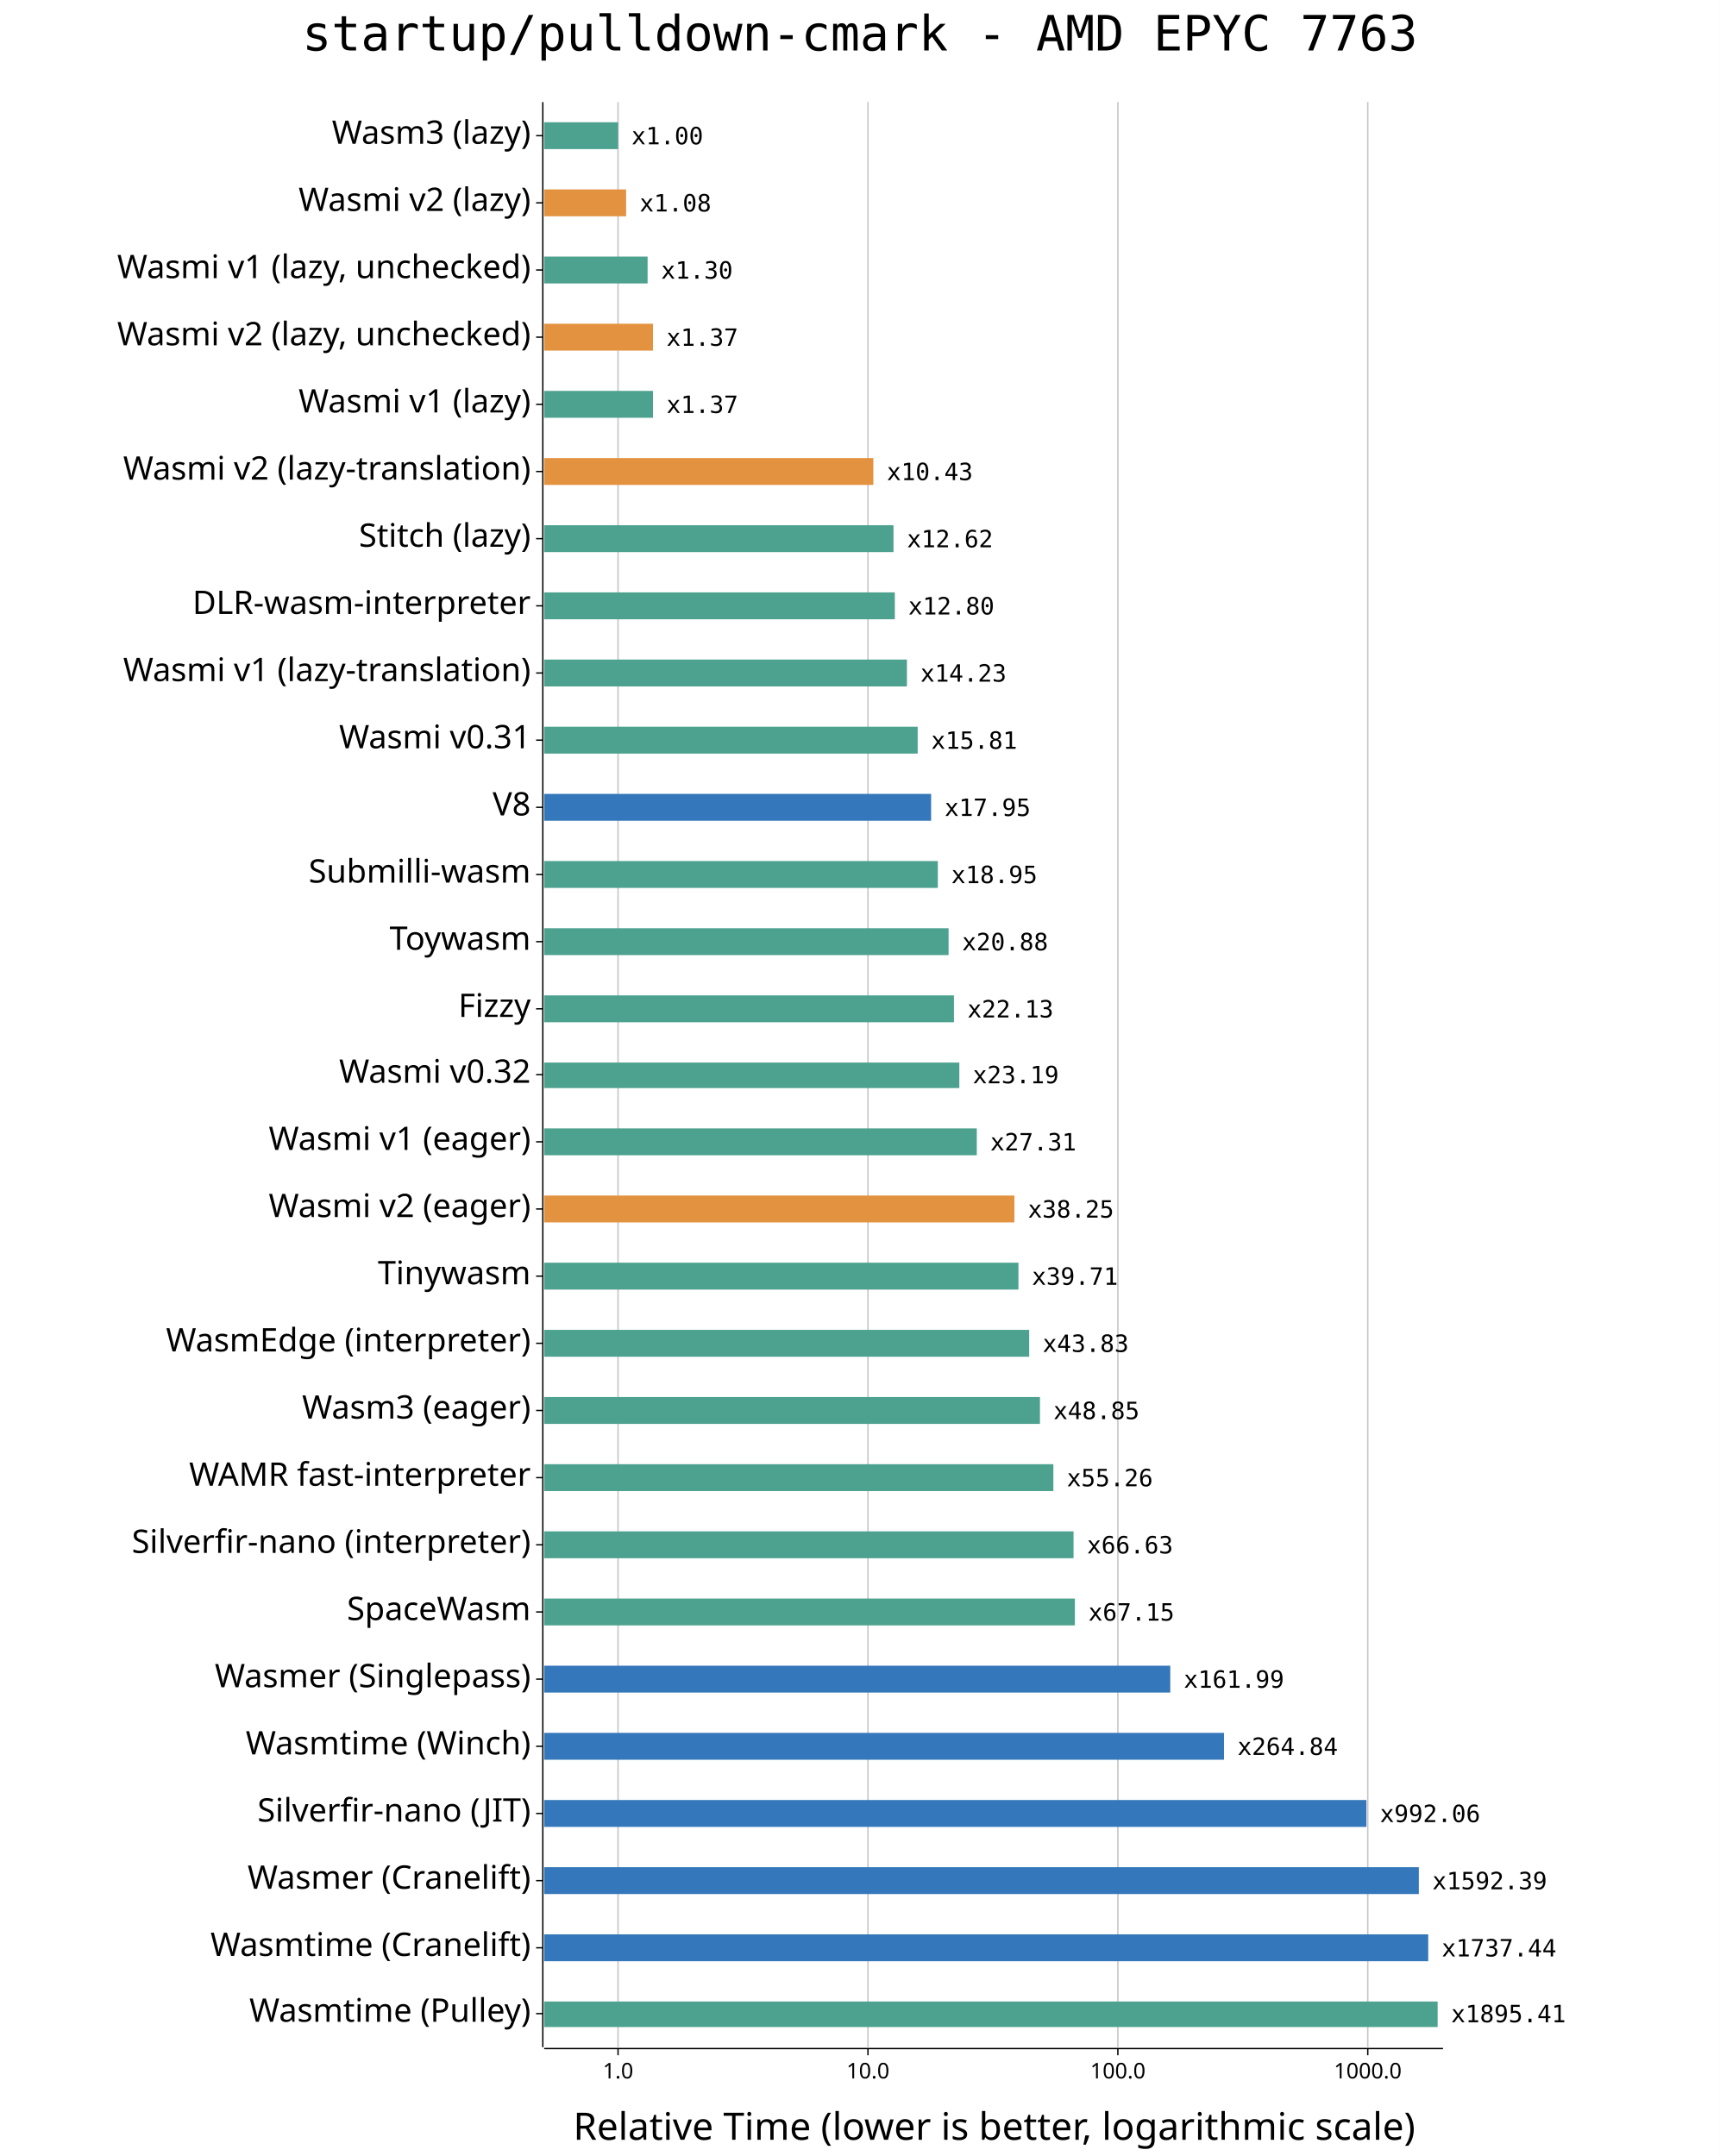
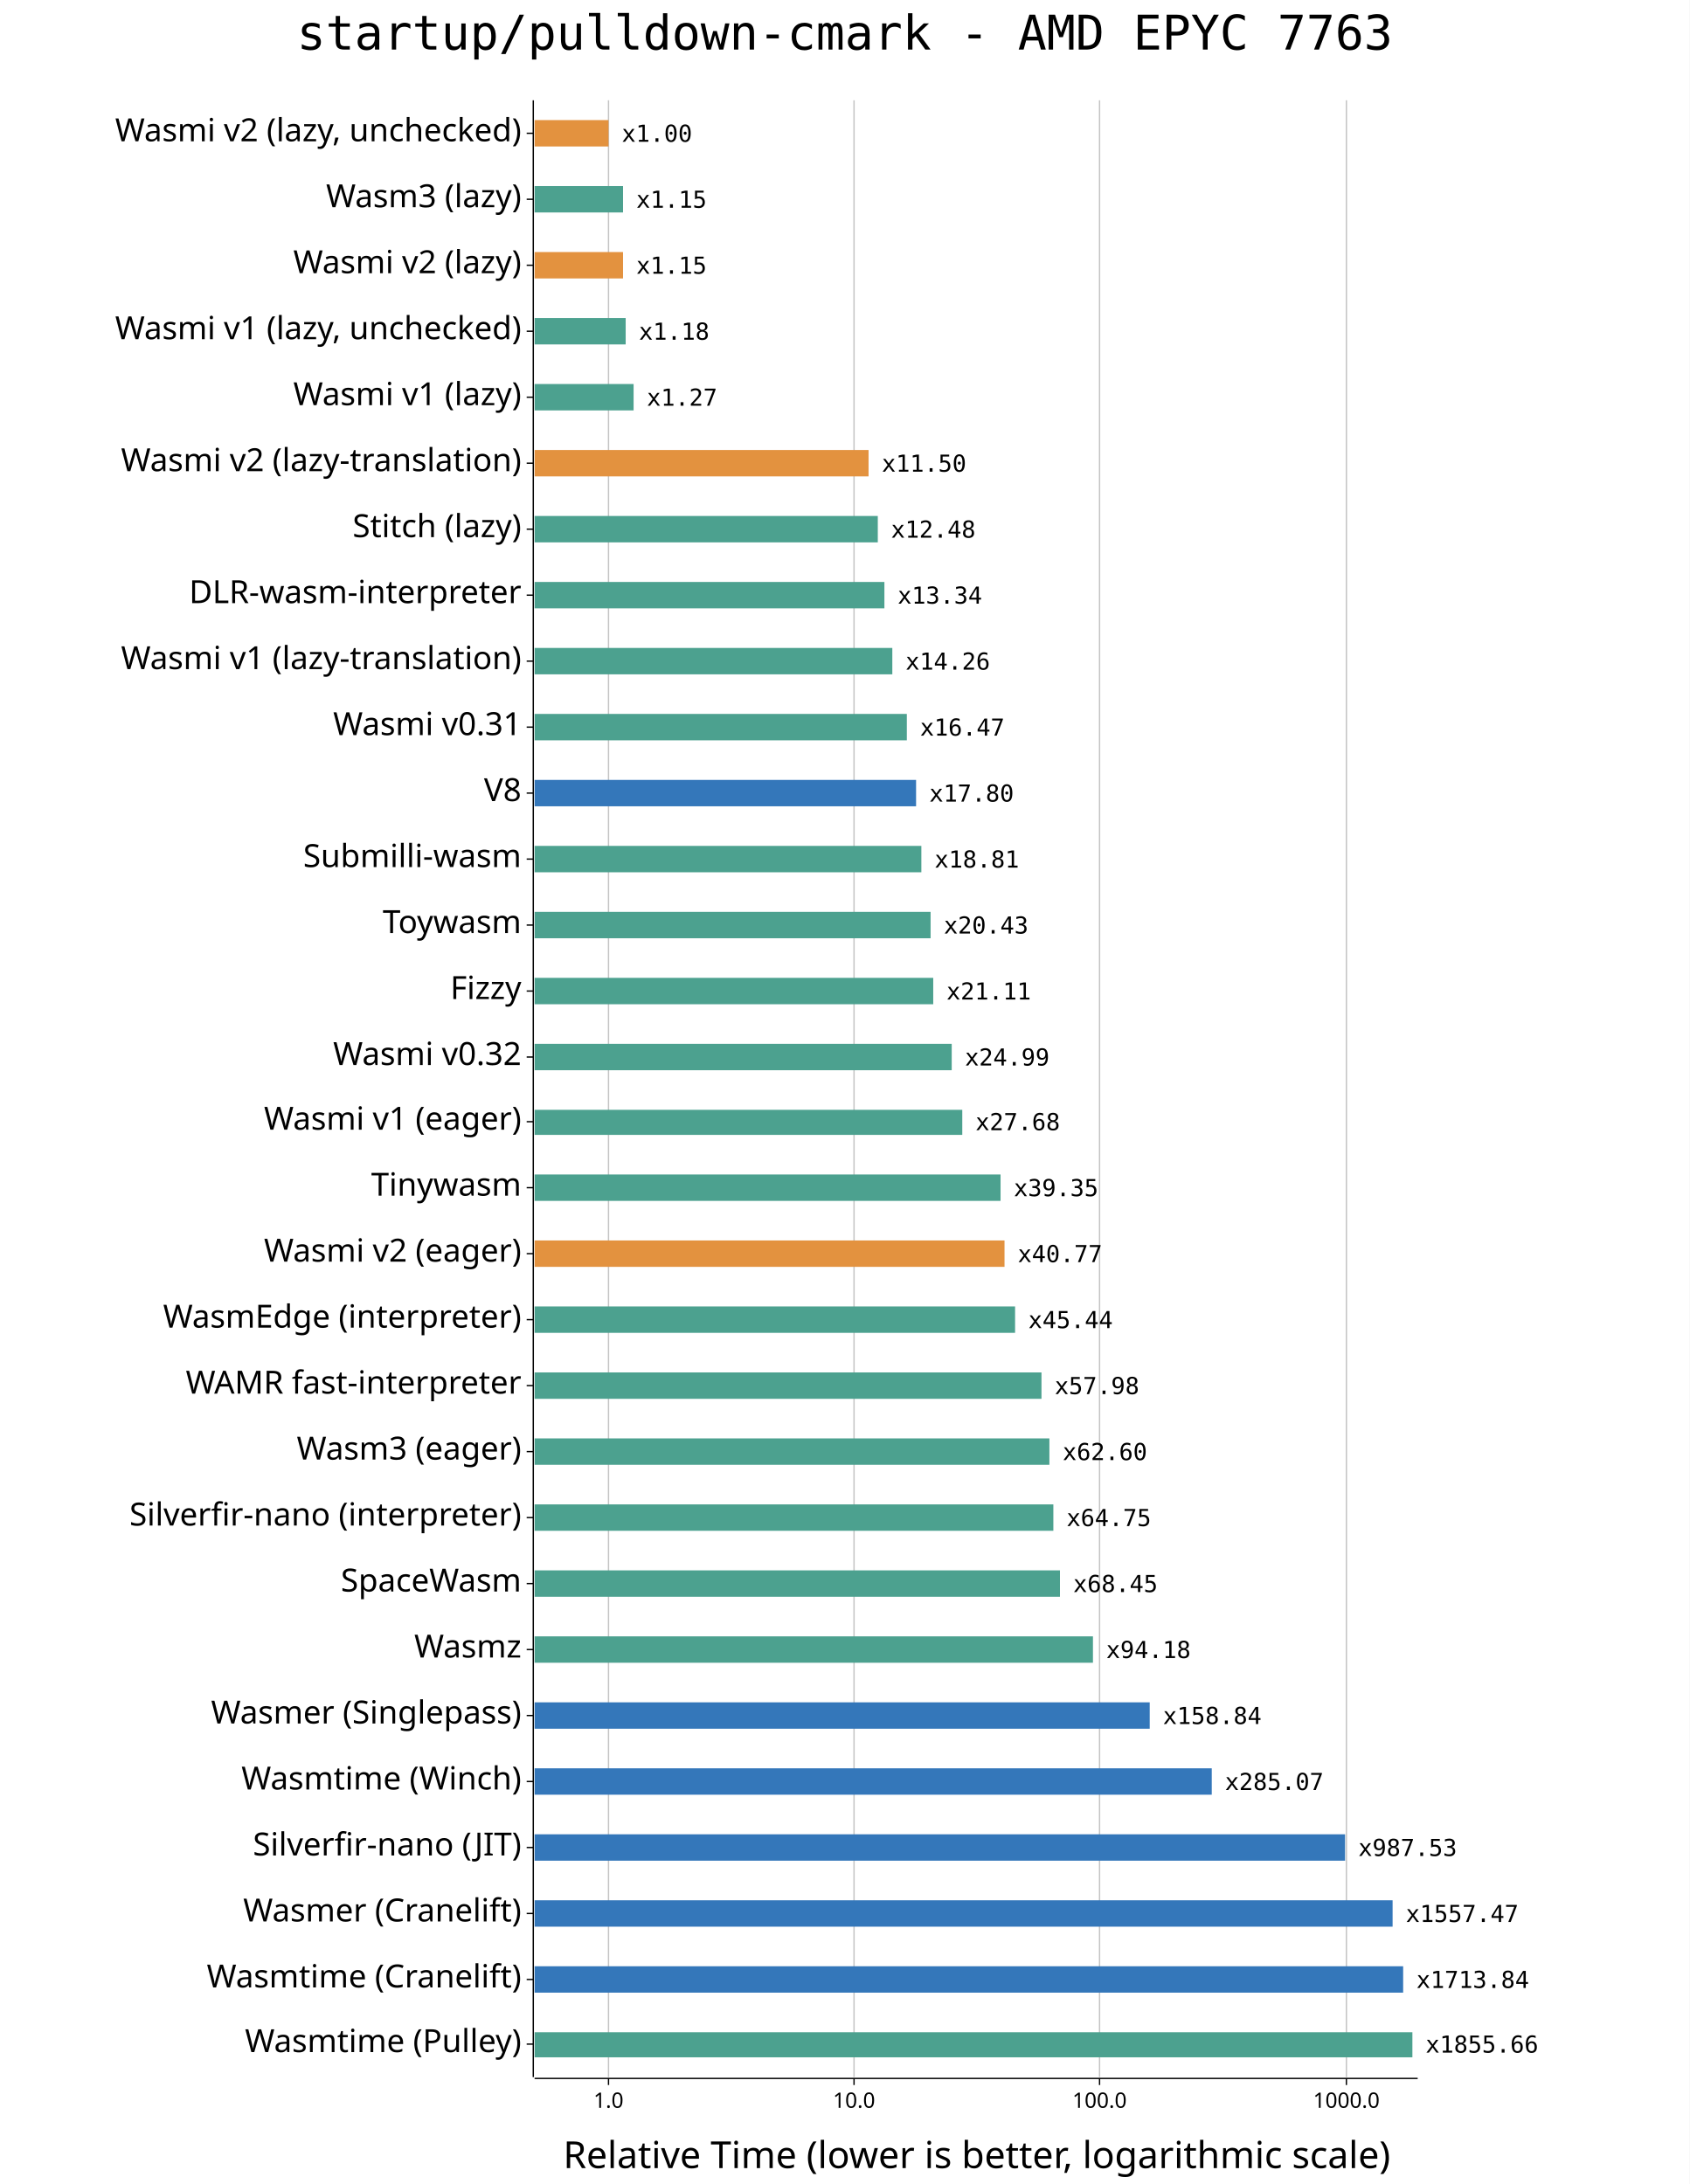
- <svg xmlns="http://www.w3.org/2000/svg" width="1280" height="1605" viewBox="0 0 1280 1605">
-   <rect x="0" y="0" width="1280" height="1605" opacity="1" fill="#FFFFFF" stroke="none" />
+ <svg xmlns="http://www.w3.org/2000/svg" width="1280" height="1655" viewBox="0 0 1280 1655">
+   <rect x="0" y="0" width="1280" height="1655" opacity="1" fill="#FFFFFF" stroke="none" />
  <text x="640" y="10" dy="0.76em" text-anchor="middle" font-family="monospace" font-size="36.29" opacity="1" fill="#000000">
startup/pulldown-cmark - AMD EPYC 7763
</text>
-   <line opacity="0.1" stroke="#000000" stroke-width="1" x1="460" y1="1524" x2="460" y2="76" />
-   <line opacity="0.1" stroke="#000000" stroke-width="1" x1="646" y1="1524" x2="646" y2="76" />
-   <line opacity="0.1" stroke="#000000" stroke-width="1" x1="832" y1="1524" x2="832" y2="76" />
-   <line opacity="0.1" stroke="#000000" stroke-width="1" x1="1018" y1="1524" x2="1018" y2="76" />
-   <text x="5" y="800" dy="0.76em" text-anchor="middle" font-family="sans-serif" font-size="28.226" opacity="1" fill="#000000" transform="rotate(270, 5, 800)">
+   <line opacity="0.1" stroke="#000000" stroke-width="1" x1="461" y1="1574" x2="461" y2="76" />
+   <line opacity="0.1" stroke="#000000" stroke-width="1" x1="647" y1="1574" x2="647" y2="76" />
+   <line opacity="0.1" stroke="#000000" stroke-width="1" x1="833" y1="1574" x2="833" y2="76" />
+   <line opacity="0.1" stroke="#000000" stroke-width="1" x1="1020" y1="1574" x2="1020" y2="76" />
+   <text x="5" y="825" dy="0.76em" text-anchor="middle" font-family="sans-serif" font-size="28.226" opacity="1" fill="#000000" transform="rotate(270, 5, 825)">

</text>
-   <text x="740" y="1600" dy="-0.5ex" text-anchor="middle" font-family="sans-serif" font-size="28.226" opacity="1" fill="#000000">
+   <text x="740" y="1650" dy="-0.5ex" text-anchor="middle" font-family="sans-serif" font-size="28.226" opacity="1" fill="#000000">
Relative Time (lower is better, logarithmic scale)
</text>
-   <line opacity="0.15" stroke="#000000" stroke-width="1" x1="460" y1="1524" x2="460" y2="76" />
-   <line opacity="0.15" stroke="#000000" stroke-width="1" x1="646" y1="1524" x2="646" y2="76" />
-   <line opacity="0.15" stroke="#000000" stroke-width="1" x1="832" y1="1524" x2="832" y2="76" />
-   <line opacity="0.15" stroke="#000000" stroke-width="1" x1="1018" y1="1524" x2="1018" y2="76" />
-   <polyline fill="none" opacity="1" stroke="#000000" stroke-width="1" points="404,76 404,1524 " />
-   <text x="395" y="1499" dy="0.5ex" text-anchor="end" font-family="sans-serif" font-size="24.194" opacity="1" fill="#000000">
+   <line opacity="0.15" stroke="#000000" stroke-width="1" x1="461" y1="1574" x2="461" y2="76" />
+   <line opacity="0.15" stroke="#000000" stroke-width="1" x1="647" y1="1574" x2="647" y2="76" />
+   <line opacity="0.15" stroke="#000000" stroke-width="1" x1="833" y1="1574" x2="833" y2="76" />
+   <line opacity="0.15" stroke="#000000" stroke-width="1" x1="1020" y1="1574" x2="1020" y2="76" />
+   <polyline fill="none" opacity="1" stroke="#000000" stroke-width="1" points="404,76 404,1574 " />
+   <text x="395" y="1549" dy="0.5ex" text-anchor="end" font-family="sans-serif" font-size="24.194" opacity="1" fill="#000000">
Wasmtime (Pulley)
</text>
-   <polyline fill="none" opacity="1" stroke="#000000" stroke-width="1" points="399,1499 404,1499 " />
+   <polyline fill="none" opacity="1" stroke="#000000" stroke-width="1" points="399,1549 404,1549 " />
+   <text x="395" y="1500" dy="0.5ex" text-anchor="end" font-family="sans-serif" font-size="24.194" opacity="1" fill="#000000">
+ Wasmtime (Cranelift)
+ </text>
+   <polyline fill="none" opacity="1" stroke="#000000" stroke-width="1" points="399,1500 404,1500 " />
  <text x="395" y="1450" dy="0.5ex" text-anchor="end" font-family="sans-serif" font-size="24.194" opacity="1" fill="#000000">
- Wasmtime (Cranelift)
+ Wasmer (Cranelift)
</text>
  <polyline fill="none" opacity="1" stroke="#000000" stroke-width="1" points="399,1450 404,1450 " />
  <text x="395" y="1400" dy="0.5ex" text-anchor="end" font-family="sans-serif" font-size="24.194" opacity="1" fill="#000000">
- Wasmer (Cranelift)
+ Silverfir-nano (JIT)
</text>
  <polyline fill="none" opacity="1" stroke="#000000" stroke-width="1" points="399,1400 404,1400 " />
  <text x="395" y="1350" dy="0.5ex" text-anchor="end" font-family="sans-serif" font-size="24.194" opacity="1" fill="#000000">
- Silverfir-nano (JIT)
+ Wasmtime (Winch)
</text>
  <polyline fill="none" opacity="1" stroke="#000000" stroke-width="1" points="399,1350 404,1350 " />
  <text x="395" y="1300" dy="0.5ex" text-anchor="end" font-family="sans-serif" font-size="24.194" opacity="1" fill="#000000">
- Wasmtime (Winch)
+ Wasmer (Singlepass)
</text>
  <polyline fill="none" opacity="1" stroke="#000000" stroke-width="1" points="399,1300 404,1300 " />
  <text x="395" y="1250" dy="0.5ex" text-anchor="end" font-family="sans-serif" font-size="24.194" opacity="1" fill="#000000">
- Wasmer (Singlepass)
+ Wasmz
</text>
  <polyline fill="none" opacity="1" stroke="#000000" stroke-width="1" points="399,1250 404,1250 " />
  <text x="395" y="1200" dy="0.5ex" text-anchor="end" font-family="sans-serif" font-size="24.194" opacity="1" fill="#000000">
SpaceWasm
</text>
  <polyline fill="none" opacity="1" stroke="#000000" stroke-width="1" points="399,1200 404,1200 " />
  <text x="395" y="1150" dy="0.5ex" text-anchor="end" font-family="sans-serif" font-size="24.194" opacity="1" fill="#000000">
Silverfir-nano (interpreter)
</text>
  <polyline fill="none" opacity="1" stroke="#000000" stroke-width="1" points="399,1150 404,1150 " />
  <text x="395" y="1100" dy="0.5ex" text-anchor="end" font-family="sans-serif" font-size="24.194" opacity="1" fill="#000000">
- WAMR fast-interpreter
+ Wasm3 (eager)
</text>
  <polyline fill="none" opacity="1" stroke="#000000" stroke-width="1" points="399,1100 404,1100 " />
  <text x="395" y="1050" dy="0.5ex" text-anchor="end" font-family="sans-serif" font-size="24.194" opacity="1" fill="#000000">
- Wasm3 (eager)
+ WAMR fast-interpreter
</text>
  <polyline fill="none" opacity="1" stroke="#000000" stroke-width="1" points="399,1050 404,1050 " />
  <text x="395" y="1000" dy="0.5ex" text-anchor="end" font-family="sans-serif" font-size="24.194" opacity="1" fill="#000000">
WasmEdge (interpreter)
</text>
  <polyline fill="none" opacity="1" stroke="#000000" stroke-width="1" points="399,1000 404,1000 " />
  <text x="395" y="950" dy="0.5ex" text-anchor="end" font-family="sans-serif" font-size="24.194" opacity="1" fill="#000000">
- Tinywasm
+ Wasmi v2 (eager)
</text>
  <polyline fill="none" opacity="1" stroke="#000000" stroke-width="1" points="399,950 404,950 " />
  <text x="395" y="900" dy="0.5ex" text-anchor="end" font-family="sans-serif" font-size="24.194" opacity="1" fill="#000000">
- Wasmi v2 (eager)
+ Tinywasm
</text>
  <polyline fill="none" opacity="1" stroke="#000000" stroke-width="1" points="399,900 404,900 " />
  <text x="395" y="850" dy="0.5ex" text-anchor="end" font-family="sans-serif" font-size="24.194" opacity="1" fill="#000000">
Wasmi v1 (eager)
</text>
  <polyline fill="none" opacity="1" stroke="#000000" stroke-width="1" points="399,850 404,850 " />
-   <text x="395" y="800" dy="0.5ex" text-anchor="end" font-family="sans-serif" font-size="24.194" opacity="1" fill="#000000">
+   <text x="395" y="801" dy="0.5ex" text-anchor="end" font-family="sans-serif" font-size="24.194" opacity="1" fill="#000000">
Wasmi v0.32
</text>
-   <polyline fill="none" opacity="1" stroke="#000000" stroke-width="1" points="399,800 404,800 " />
+   <polyline fill="none" opacity="1" stroke="#000000" stroke-width="1" points="399,801 404,801 " />
  <text x="395" y="751" dy="0.5ex" text-anchor="end" font-family="sans-serif" font-size="24.194" opacity="1" fill="#000000">
Fizzy
</text>
  <polyline fill="none" opacity="1" stroke="#000000" stroke-width="1" points="399,751 404,751 " />
  <text x="395" y="701" dy="0.5ex" text-anchor="end" font-family="sans-serif" font-size="24.194" opacity="1" fill="#000000">
Toywasm
</text>
  <polyline fill="none" opacity="1" stroke="#000000" stroke-width="1" points="399,701 404,701 " />
  <text x="395" y="651" dy="0.5ex" text-anchor="end" font-family="sans-serif" font-size="24.194" opacity="1" fill="#000000">
Submilli-wasm
</text>
  <polyline fill="none" opacity="1" stroke="#000000" stroke-width="1" points="399,651 404,651 " />
  <text x="395" y="601" dy="0.5ex" text-anchor="end" font-family="sans-serif" font-size="24.194" opacity="1" fill="#000000">
V8
</text>
  <polyline fill="none" opacity="1" stroke="#000000" stroke-width="1" points="399,601 404,601 " />
  <text x="395" y="551" dy="0.5ex" text-anchor="end" font-family="sans-serif" font-size="24.194" opacity="1" fill="#000000">
Wasmi v0.31
</text>
  <polyline fill="none" opacity="1" stroke="#000000" stroke-width="1" points="399,551 404,551 " />
  <text x="395" y="501" dy="0.5ex" text-anchor="end" font-family="sans-serif" font-size="24.194" opacity="1" fill="#000000">
Wasmi v1 (lazy-translation)
</text>
  <polyline fill="none" opacity="1" stroke="#000000" stroke-width="1" points="399,501 404,501 " />
  <text x="395" y="451" dy="0.5ex" text-anchor="end" font-family="sans-serif" font-size="24.194" opacity="1" fill="#000000">
DLR-wasm-interpreter
</text>
  <polyline fill="none" opacity="1" stroke="#000000" stroke-width="1" points="399,451 404,451 " />
  <text x="395" y="401" dy="0.5ex" text-anchor="end" font-family="sans-serif" font-size="24.194" opacity="1" fill="#000000">
Stitch (lazy)
</text>
  <polyline fill="none" opacity="1" stroke="#000000" stroke-width="1" points="399,401 404,401 " />
  <text x="395" y="351" dy="0.5ex" text-anchor="end" font-family="sans-serif" font-size="24.194" opacity="1" fill="#000000">
Wasmi v2 (lazy-translation)
</text>
  <polyline fill="none" opacity="1" stroke="#000000" stroke-width="1" points="399,351 404,351 " />
  <text x="395" y="301" dy="0.5ex" text-anchor="end" font-family="sans-serif" font-size="24.194" opacity="1" fill="#000000">
Wasmi v1 (lazy)
</text>
  <polyline fill="none" opacity="1" stroke="#000000" stroke-width="1" points="399,301 404,301 " />
  <text x="395" y="251" dy="0.5ex" text-anchor="end" font-family="sans-serif" font-size="24.194" opacity="1" fill="#000000">
- Wasmi v2 (lazy, unchecked)
+ Wasmi v1 (lazy, unchecked)
</text>
  <polyline fill="none" opacity="1" stroke="#000000" stroke-width="1" points="399,251 404,251 " />
  <text x="395" y="201" dy="0.5ex" text-anchor="end" font-family="sans-serif" font-size="24.194" opacity="1" fill="#000000">
- Wasmi v1 (lazy, unchecked)
+ Wasmi v2 (lazy)
</text>
  <polyline fill="none" opacity="1" stroke="#000000" stroke-width="1" points="399,201 404,201 " />
  <text x="395" y="151" dy="0.5ex" text-anchor="end" font-family="sans-serif" font-size="24.194" opacity="1" fill="#000000">
- Wasmi v2 (lazy)
+ Wasm3 (lazy)
</text>
  <polyline fill="none" opacity="1" stroke="#000000" stroke-width="1" points="399,151 404,151 " />
  <text x="395" y="101" dy="0.5ex" text-anchor="end" font-family="sans-serif" font-size="24.194" opacity="1" fill="#000000">
- Wasm3 (lazy)
+ Wasmi v2 (lazy, unchecked)
</text>
  <polyline fill="none" opacity="1" stroke="#000000" stroke-width="1" points="399,101 404,101 " />
-   <polyline fill="none" opacity="1" stroke="#000000" stroke-width="1" points="405,1525 1074,1525 " />
-   <text x="460" y="1535" dy="0.76em" text-anchor="middle" font-family="sans-serif" font-size="16.129" opacity="1" fill="#000000">
+   <polyline fill="none" opacity="1" stroke="#000000" stroke-width="1" points="405,1575 1074,1575 " />
+   <text x="461" y="1585" dy="0.76em" text-anchor="middle" font-family="sans-serif" font-size="16.129" opacity="1" fill="#000000">
1.0
</text>
-   <polyline fill="none" opacity="1" stroke="#000000" stroke-width="1" points="460,1525 460,1530 " />
-   <text x="646" y="1535" dy="0.76em" text-anchor="middle" font-family="sans-serif" font-size="16.129" opacity="1" fill="#000000">
+   <polyline fill="none" opacity="1" stroke="#000000" stroke-width="1" points="461,1575 461,1580 " />
+   <text x="647" y="1585" dy="0.76em" text-anchor="middle" font-family="sans-serif" font-size="16.129" opacity="1" fill="#000000">
10.0
</text>
-   <polyline fill="none" opacity="1" stroke="#000000" stroke-width="1" points="646,1525 646,1530 " />
-   <text x="832" y="1535" dy="0.76em" text-anchor="middle" font-family="sans-serif" font-size="16.129" opacity="1" fill="#000000">
+   <polyline fill="none" opacity="1" stroke="#000000" stroke-width="1" points="647,1575 647,1580 " />
+   <text x="833" y="1585" dy="0.76em" text-anchor="middle" font-family="sans-serif" font-size="16.129" opacity="1" fill="#000000">
100.0
</text>
-   <polyline fill="none" opacity="1" stroke="#000000" stroke-width="1" points="832,1525 832,1530 " />
-   <text x="1018" y="1535" dy="0.76em" text-anchor="middle" font-family="sans-serif" font-size="16.129" opacity="1" fill="#000000">
+   <polyline fill="none" opacity="1" stroke="#000000" stroke-width="1" points="833,1575 833,1580 " />
+   <text x="1020" y="1585" dy="0.76em" text-anchor="middle" font-family="sans-serif" font-size="16.129" opacity="1" fill="#000000">
1000.0
</text>
-   <polyline fill="none" opacity="1" stroke="#000000" stroke-width="1" points="1018,1525 1018,1530 " />
-   <rect x="405" y="990" width="361" height="20" opacity="1" fill="#4CA18F" stroke="none" />
-   <rect x="405" y="241" width="81" height="20" opacity="1" fill="#E3923F" stroke="none" />
-   <rect x="405" y="541" width="278" height="20" opacity="1" fill="#4CA18F" stroke="none" />
-   <rect x="405" y="341" width="245" height="20" opacity="1" fill="#E3923F" stroke="none" />
-   <rect x="405" y="1340" width="612" height="20" opacity="1" fill="#3477BA" stroke="none" />
-   <rect x="405" y="691" width="301" height="20" opacity="1" fill="#4CA18F" stroke="none" />
-   <rect x="405" y="291" width="81" height="20" opacity="1" fill="#4CA18F" stroke="none" />
-   <rect x="405" y="890" width="350" height="20" opacity="1" fill="#E3923F" stroke="none" />
-   <rect x="405" y="191" width="77" height="20" opacity="1" fill="#4CA18F" stroke="none" />
-   <rect x="405" y="940" width="353" height="20" opacity="1" fill="#4CA18F" stroke="none" />
-   <rect x="405" y="1290" width="506" height="20" opacity="1" fill="#3477BA" stroke="none" />
-   <rect x="405" y="591" width="288" height="20" opacity="1" fill="#3477BA" stroke="none" />
-   <rect x="405" y="141" width="61" height="20" opacity="1" fill="#E3923F" stroke="none" />
-   <rect x="405" y="1040" width="369" height="20" opacity="1" fill="#4CA18F" stroke="none" />
-   <rect x="405" y="1440" width="658" height="20" opacity="1" fill="#3477BA" stroke="none" />
-   <rect x="405" y="1390" width="651" height="20" opacity="1" fill="#3477BA" stroke="none" />
-   <rect x="405" y="1490" width="665" height="19" opacity="1" fill="#4CA18F" stroke="none" />
-   <rect x="405" y="1090" width="379" height="20" opacity="1" fill="#4CA18F" stroke="none" />
-   <rect x="405" y="91" width="55" height="20" opacity="1" fill="#4CA18F" stroke="none" />
+   <polyline fill="none" opacity="1" stroke="#000000" stroke-width="1" points="1020,1575 1020,1580 " />
+   <rect x="405" y="491" width="271" height="20" opacity="1" fill="#4CA18F" stroke="none" />
+   <rect x="405" y="591" width="289" height="20" opacity="1" fill="#3477BA" stroke="none" />
+   <rect x="405" y="791" width="316" height="20" opacity="1" fill="#4CA18F" stroke="none" />
+   <rect x="405" y="341" width="253" height="20" opacity="1" fill="#E3923F" stroke="none" />
+   <rect x="405" y="1440" width="650" height="20" opacity="1" fill="#3477BA" stroke="none" />
+   <rect x="405" y="1340" width="513" height="20" opacity="1" fill="#3477BA" stroke="none" />
+   <rect x="405" y="641" width="293" height="20" opacity="1" fill="#4CA18F" stroke="none" />
+   <rect x="405" y="191" width="67" height="20" opacity="1" fill="#E3923F" stroke="none" />
+   <rect x="405" y="1240" width="423" height="20" opacity="1" fill="#4CA18F" stroke="none" />
+   <rect x="405" y="241" width="69" height="20" opacity="1" fill="#4CA18F" stroke="none" />
  <rect x="405" y="391" width="260" height="20" opacity="1" fill="#4CA18F" stroke="none" />
-   <rect x="405" y="1190" width="395" height="20" opacity="1" fill="#4CA18F" stroke="none" />
-   <rect x="405" y="741" width="305" height="20" opacity="1" fill="#4CA18F" stroke="none" />
-   <rect x="405" y="441" width="261" height="20" opacity="1" fill="#4CA18F" stroke="none" />
-   <rect x="405" y="840" width="322" height="20" opacity="1" fill="#4CA18F" stroke="none" />
-   <rect x="405" y="641" width="293" height="20" opacity="1" fill="#4CA18F" stroke="none" />
-   <rect x="405" y="1240" width="466" height="20" opacity="1" fill="#3477BA" stroke="none" />
-   <rect x="405" y="791" width="309" height="19" opacity="1" fill="#4CA18F" stroke="none" />
-   <rect x="405" y="1140" width="394" height="20" opacity="1" fill="#4CA18F" stroke="none" />
-   <rect x="405" y="491" width="270" height="20" opacity="1" fill="#4CA18F" stroke="none" />
-   <text x="1080" y="1501" dy="0.5ex" text-anchor="start" font-family="monospace" font-size="17.742" opacity="1" fill="#000000">
- x1895.41
- </text>
-   <text x="1073" y="1452" dy="0.5ex" text-anchor="start" font-family="monospace" font-size="17.742" opacity="1" fill="#000000">
- x1737.44
- </text>
-   <text x="1066" y="1402" dy="0.5ex" text-anchor="start" font-family="monospace" font-size="17.742" opacity="1" fill="#000000">
- x1592.39
- </text>
-   <text x="1027" y="1352" dy="0.5ex" text-anchor="start" font-family="monospace" font-size="17.742" opacity="1" fill="#000000">
- x992.06
- </text>
-   <text x="921" y="1302" dy="0.5ex" text-anchor="start" font-family="monospace" font-size="17.742" opacity="1" fill="#000000">
- x264.84
- </text>
-   <text x="881" y="1252" dy="0.5ex" text-anchor="start" font-family="monospace" font-size="17.742" opacity="1" fill="#000000">
- x161.99
- </text>
-   <text x="810" y="1202" dy="0.5ex" text-anchor="start" font-family="monospace" font-size="17.742" opacity="1" fill="#000000">
- x67.15
- </text>
-   <text x="809" y="1152" dy="0.5ex" text-anchor="start" font-family="monospace" font-size="17.742" opacity="1" fill="#000000">
- x66.63
- </text>
-   <text x="794" y="1102" dy="0.5ex" text-anchor="start" font-family="monospace" font-size="17.742" opacity="1" fill="#000000">
- x55.26
- </text>
-   <text x="784" y="1052" dy="0.5ex" text-anchor="start" font-family="monospace" font-size="17.742" opacity="1" fill="#000000">
- x48.85
- </text>
-   <text x="776" y="1002" dy="0.5ex" text-anchor="start" font-family="monospace" font-size="17.742" opacity="1" fill="#000000">
- x43.83
- </text>
-   <text x="768" y="952" dy="0.5ex" text-anchor="start" font-family="monospace" font-size="17.742" opacity="1" fill="#000000">
- x39.71
- </text>
-   <text x="765" y="902" dy="0.5ex" text-anchor="start" font-family="monospace" font-size="17.742" opacity="1" fill="#000000">
- x38.25
- </text>
-   <text x="737" y="852" dy="0.5ex" text-anchor="start" font-family="monospace" font-size="17.742" opacity="1" fill="#000000">
- x27.31
- </text>
-   <text x="724" y="802" dy="0.5ex" text-anchor="start" font-family="monospace" font-size="17.742" opacity="1" fill="#000000">
- x23.19
- </text>
-   <text x="720" y="753" dy="0.5ex" text-anchor="start" font-family="monospace" font-size="17.742" opacity="1" fill="#000000">
- x22.13
- </text>
-   <text x="716" y="703" dy="0.5ex" text-anchor="start" font-family="monospace" font-size="17.742" opacity="1" fill="#000000">
- x20.88
+   <rect x="405" y="1540" width="665" height="19" opacity="1" fill="#4CA18F" stroke="none" />
+   <rect x="405" y="91" width="56" height="20" opacity="1" fill="#E3923F" stroke="none" />
+   <rect x="405" y="691" width="300" height="20" opacity="1" fill="#4CA18F" stroke="none" />
+   <rect x="405" y="940" width="356" height="20" opacity="1" fill="#E3923F" stroke="none" />
+   <rect x="405" y="291" width="75" height="20" opacity="1" fill="#4CA18F" stroke="none" />
+   <rect x="405" y="890" width="353" height="20" opacity="1" fill="#4CA18F" stroke="none" />
+   <rect x="405" y="441" width="265" height="20" opacity="1" fill="#4CA18F" stroke="none" />
+   <rect x="405" y="1040" width="384" height="20" opacity="1" fill="#4CA18F" stroke="none" />
+   <rect x="405" y="1390" width="614" height="20" opacity="1" fill="#3477BA" stroke="none" />
+   <rect x="405" y="141" width="67" height="20" opacity="1" fill="#4CA18F" stroke="none" />
+   <rect x="405" y="741" width="302" height="20" opacity="1" fill="#4CA18F" stroke="none" />
+   <rect x="405" y="990" width="364" height="20" opacity="1" fill="#4CA18F" stroke="none" />
+   <rect x="405" y="1290" width="466" height="20" opacity="1" fill="#3477BA" stroke="none" />
+   <rect x="405" y="1140" width="393" height="20" opacity="1" fill="#4CA18F" stroke="none" />
+   <rect x="405" y="1090" width="390" height="20" opacity="1" fill="#4CA18F" stroke="none" />
+   <rect x="405" y="541" width="282" height="20" opacity="1" fill="#4CA18F" stroke="none" />
+   <rect x="405" y="1490" width="658" height="20" opacity="1" fill="#3477BA" stroke="none" />
+   <rect x="405" y="1190" width="398" height="20" opacity="1" fill="#4CA18F" stroke="none" />
+   <rect x="405" y="841" width="324" height="19" opacity="1" fill="#4CA18F" stroke="none" />
+   <text x="1080" y="1551" dy="0.5ex" text-anchor="start" font-family="monospace" font-size="17.742" opacity="1" fill="#000000">
+ x1855.66
+ </text>
+   <text x="1073" y="1502" dy="0.5ex" text-anchor="start" font-family="monospace" font-size="17.742" opacity="1" fill="#000000">
+ x1713.84
+ </text>
+   <text x="1065" y="1452" dy="0.5ex" text-anchor="start" font-family="monospace" font-size="17.742" opacity="1" fill="#000000">
+ x1557.47
+ </text>
+   <text x="1029" y="1402" dy="0.5ex" text-anchor="start" font-family="monospace" font-size="17.742" opacity="1" fill="#000000">
+ x987.53
+ </text>
+   <text x="928" y="1352" dy="0.5ex" text-anchor="start" font-family="monospace" font-size="17.742" opacity="1" fill="#000000">
+ x285.07
+ </text>
+   <text x="881" y="1302" dy="0.5ex" text-anchor="start" font-family="monospace" font-size="17.742" opacity="1" fill="#000000">
+ x158.84
+ </text>
+   <text x="838" y="1252" dy="0.5ex" text-anchor="start" font-family="monospace" font-size="17.742" opacity="1" fill="#000000">
+ x94.18
+ </text>
+   <text x="813" y="1202" dy="0.5ex" text-anchor="start" font-family="monospace" font-size="17.742" opacity="1" fill="#000000">
+ x68.45
+ </text>
+   <text x="808" y="1152" dy="0.5ex" text-anchor="start" font-family="monospace" font-size="17.742" opacity="1" fill="#000000">
+ x64.75
+ </text>
+   <text x="805" y="1102" dy="0.5ex" text-anchor="start" font-family="monospace" font-size="17.742" opacity="1" fill="#000000">
+ x62.60
+ </text>
+   <text x="799" y="1052" dy="0.5ex" text-anchor="start" font-family="monospace" font-size="17.742" opacity="1" fill="#000000">
+ x57.98
+ </text>
+   <text x="779" y="1002" dy="0.5ex" text-anchor="start" font-family="monospace" font-size="17.742" opacity="1" fill="#000000">
+ x45.44
+ </text>
+   <text x="771" y="952" dy="0.5ex" text-anchor="start" font-family="monospace" font-size="17.742" opacity="1" fill="#000000">
+ x40.77
+ </text>
+   <text x="768" y="902" dy="0.5ex" text-anchor="start" font-family="monospace" font-size="17.742" opacity="1" fill="#000000">
+ x39.35
+ </text>
+   <text x="739" y="852" dy="0.5ex" text-anchor="start" font-family="monospace" font-size="17.742" opacity="1" fill="#000000">
+ x27.68
+ </text>
+   <text x="731" y="803" dy="0.5ex" text-anchor="start" font-family="monospace" font-size="17.742" opacity="1" fill="#000000">
+ x24.99
+ </text>
+   <text x="717" y="753" dy="0.5ex" text-anchor="start" font-family="monospace" font-size="17.742" opacity="1" fill="#000000">
+ x21.11
+ </text>
+   <text x="715" y="703" dy="0.5ex" text-anchor="start" font-family="monospace" font-size="17.742" opacity="1" fill="#000000">
+ x20.43
</text>
  <text x="708" y="653" dy="0.5ex" text-anchor="start" font-family="monospace" font-size="17.742" opacity="1" fill="#000000">
- x18.95
- </text>
-   <text x="703" y="603" dy="0.5ex" text-anchor="start" font-family="monospace" font-size="17.742" opacity="1" fill="#000000">
- x17.95
- </text>
-   <text x="693" y="553" dy="0.5ex" text-anchor="start" font-family="monospace" font-size="17.742" opacity="1" fill="#000000">
- x15.81
- </text>
-   <text x="685" y="503" dy="0.5ex" text-anchor="start" font-family="monospace" font-size="17.742" opacity="1" fill="#000000">
- x14.23
- </text>
-   <text x="676" y="453" dy="0.5ex" text-anchor="start" font-family="monospace" font-size="17.742" opacity="1" fill="#000000">
- x12.80
+ x18.81
+ </text>
+   <text x="704" y="603" dy="0.5ex" text-anchor="start" font-family="monospace" font-size="17.742" opacity="1" fill="#000000">
+ x17.80
+ </text>
+   <text x="697" y="553" dy="0.5ex" text-anchor="start" font-family="monospace" font-size="17.742" opacity="1" fill="#000000">
+ x16.47
+ </text>
+   <text x="686" y="503" dy="0.5ex" text-anchor="start" font-family="monospace" font-size="17.742" opacity="1" fill="#000000">
+ x14.26
+ </text>
+   <text x="680" y="453" dy="0.5ex" text-anchor="start" font-family="monospace" font-size="17.742" opacity="1" fill="#000000">
+ x13.34
</text>
  <text x="675" y="403" dy="0.5ex" text-anchor="start" font-family="monospace" font-size="17.742" opacity="1" fill="#000000">
- x12.62
- </text>
-   <text x="660" y="353" dy="0.5ex" text-anchor="start" font-family="monospace" font-size="17.742" opacity="1" fill="#000000">
- x10.43
- </text>
-   <text x="496" y="303" dy="0.5ex" text-anchor="start" font-family="monospace" font-size="17.742" opacity="1" fill="#000000">
- x1.37
- </text>
-   <text x="496" y="253" dy="0.5ex" text-anchor="start" font-family="monospace" font-size="17.742" opacity="1" fill="#000000">
- x1.37
- </text>
-   <text x="492" y="203" dy="0.5ex" text-anchor="start" font-family="monospace" font-size="17.742" opacity="1" fill="#000000">
- x1.30
- </text>
-   <text x="476" y="153" dy="0.5ex" text-anchor="start" font-family="monospace" font-size="17.742" opacity="1" fill="#000000">
- x1.08
- </text>
-   <text x="470" y="103" dy="0.5ex" text-anchor="start" font-family="monospace" font-size="17.742" opacity="1" fill="#000000">
+ x12.48
+ </text>
+   <text x="668" y="353" dy="0.5ex" text-anchor="start" font-family="monospace" font-size="17.742" opacity="1" fill="#000000">
+ x11.50
+ </text>
+   <text x="490" y="303" dy="0.5ex" text-anchor="start" font-family="monospace" font-size="17.742" opacity="1" fill="#000000">
+ x1.27
+ </text>
+   <text x="484" y="253" dy="0.5ex" text-anchor="start" font-family="monospace" font-size="17.742" opacity="1" fill="#000000">
+ x1.18
+ </text>
+   <text x="482" y="203" dy="0.5ex" text-anchor="start" font-family="monospace" font-size="17.742" opacity="1" fill="#000000">
+ x1.15
+ </text>
+   <text x="482" y="153" dy="0.5ex" text-anchor="start" font-family="monospace" font-size="17.742" opacity="1" fill="#000000">
+ x1.15
+ </text>
+   <text x="471" y="103" dy="0.5ex" text-anchor="start" font-family="monospace" font-size="17.742" opacity="1" fill="#000000">
x1.00
</text>
</svg>
